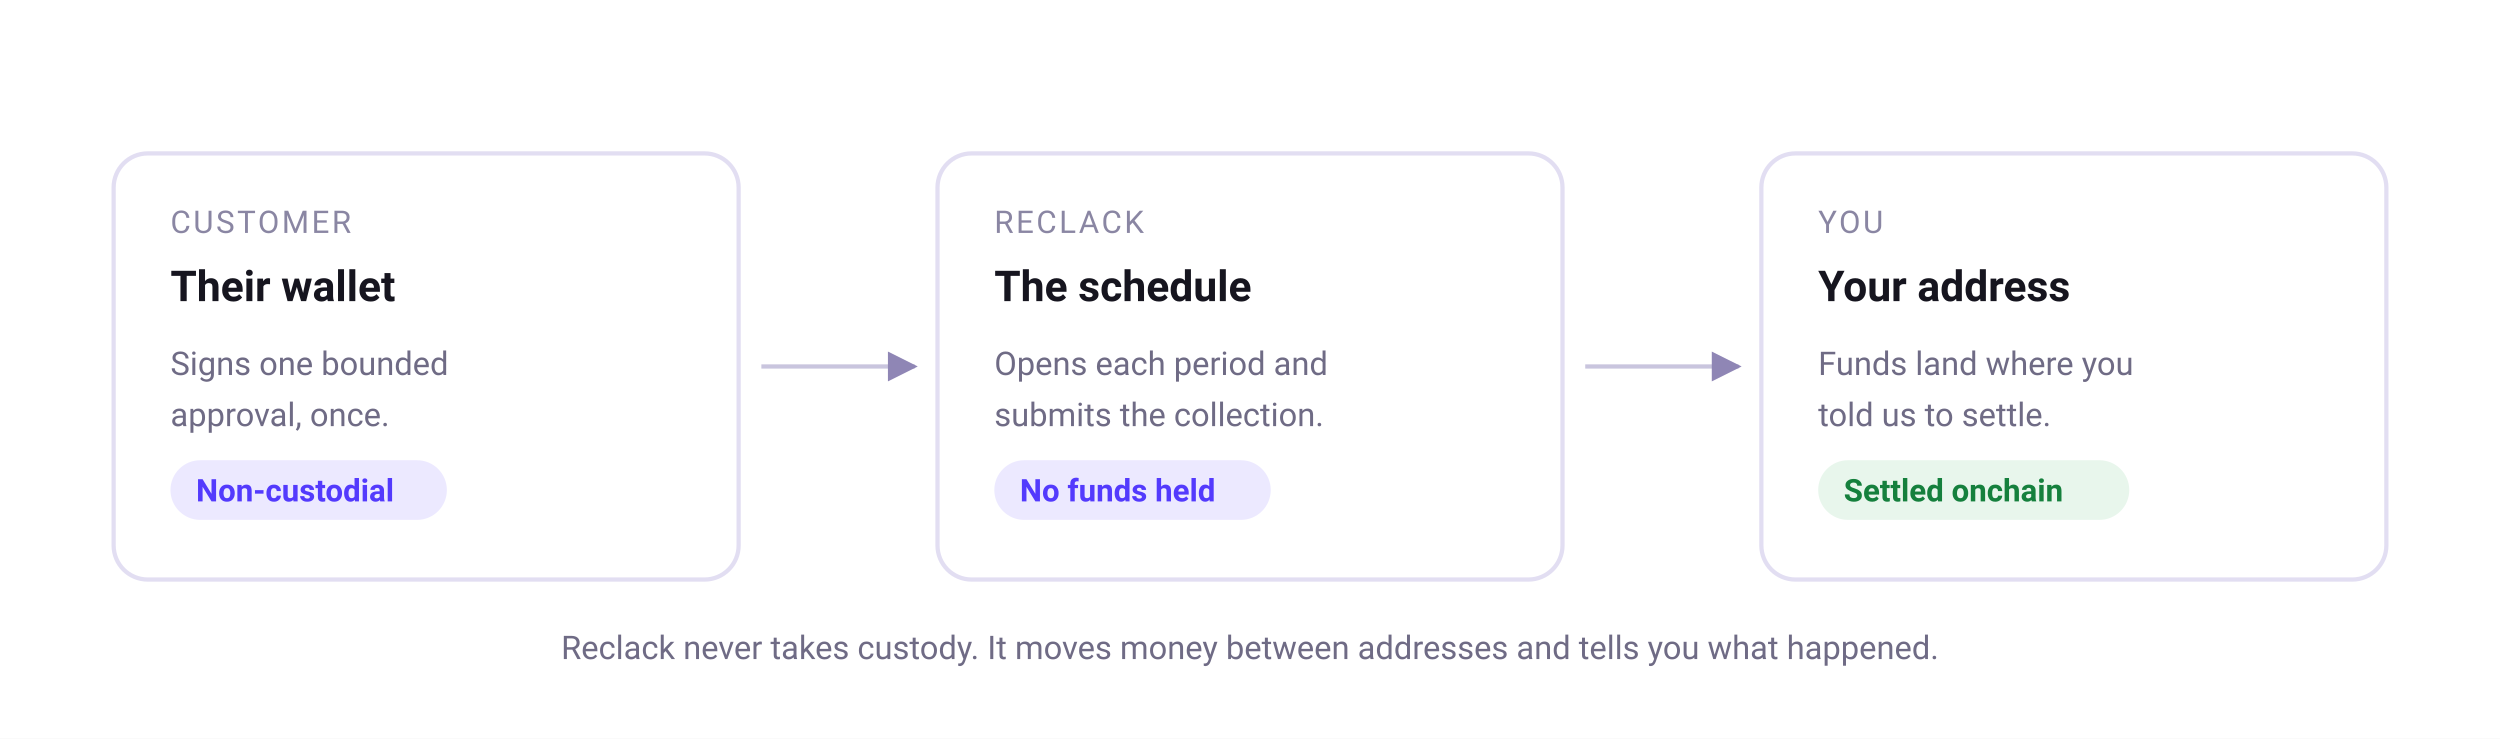
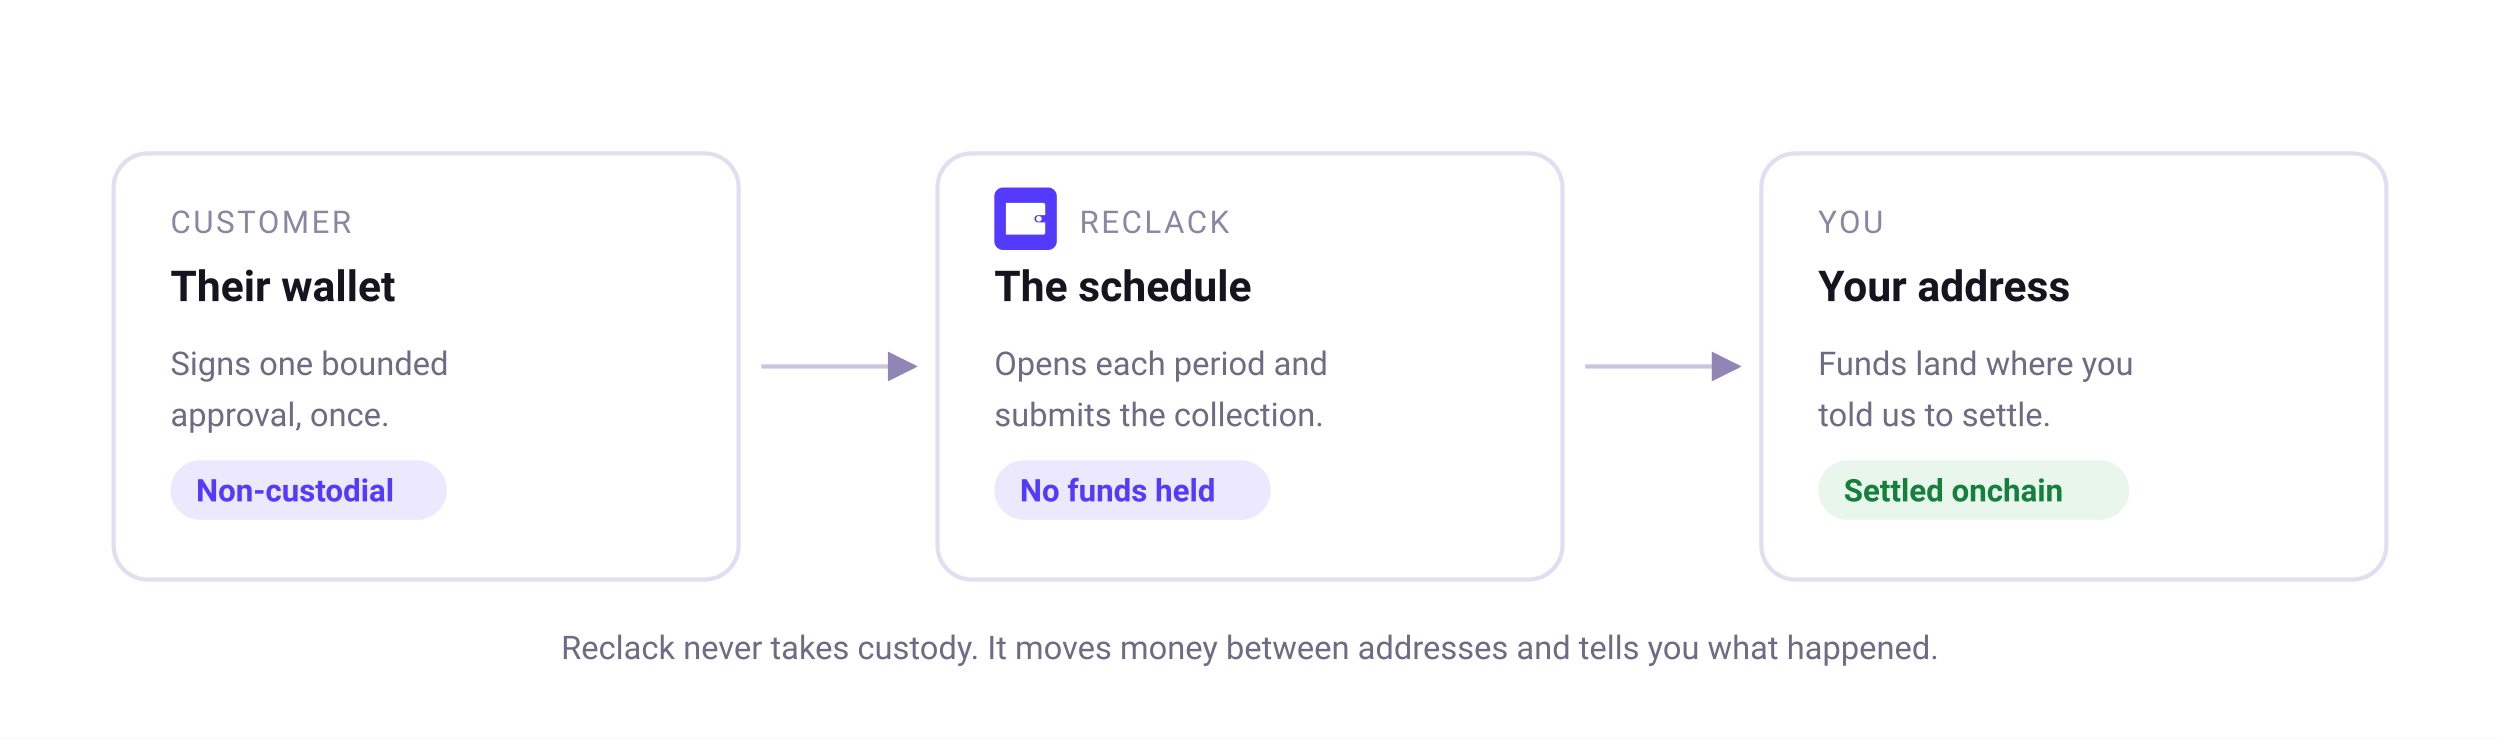
<svg xmlns="http://www.w3.org/2000/svg" viewBox="0 0 880 260" width="880" height="260" role="img" aria-label="Money moves from the customer's wallet to your settlement address">
  <defs>
    <marker id="a2" viewBox="0 0 10 10" refX="9" refY="5" markerWidth="7" markerHeight="7" orient="auto-start-reverse">
      <path d="M 0 0 L 10 5 L 0 10 z" fill="#8f86b5" />
    </marker>
    <style>
      .t { font-family: ui-sans-serif, system-ui, -apple-system, Segoe UI, Roboto, sans-serif; }
      .m { font-family: ui-monospace, SFMono-Regular, Menlo, monospace; }
      .ttl { font-size: 13.5px; font-weight: 600; fill: #16151f; }
      .big { font-size: 15px; font-weight: 600; fill: #16151f; }
      .who { font-size: 11px; fill: #8a86a3; letter-spacing: 0.08em; }
      .note { font-size: 11.5px; fill: #6f6b85; }
      .mono { font-size: 11.5px; fill: #16151f; }
      .monom { font-size: 11.5px; fill: #6f6b85; }
      .rail { stroke: #e2def2; stroke-width: 2; }
      .dot { fill: #533afd; }
      .edge { stroke: #c9c5de; stroke-width: 1.5; fill: none; marker-end: url(#a2); }
    </style>
  </defs>
  <rect width="880" height="260" fill="#ffffff" />
  <g class="t">
    <rect x="40" y="54" width="220" height="150" rx="12" fill="#ffffff" stroke="#e2def2" stroke-width="1.5" />
    <text class="who" x="60" y="82">CUSTOMER</text>
    <text class="big" x="60" y="106">Their wallet</text>
    <text class="note" x="60" y="132">Signs one bounded</text>
    <text class="note" x="60" y="150">approval, once.</text>
    <rect x="330" y="54" width="220" height="150" rx="12" fill="#ffffff" stroke="#e2def2" stroke-width="1.5" />
-     <text class="who" x="350" y="82">RECLACK</text>
+     <g transform="translate(350,66) scale(0.22)">
+       <rect width="100" height="100" rx="14" fill="#533afd" />
+       <g transform="translate(18.50,24.61) scale(0.7) translate(-5,-13.72)">
+         <path d="m 5,13.72 0,72.551 85.408,0 c 2.544,0 4.592,-2.048 4.592,-4.592 l 0,-23.418 -16.531,0 c -4.579,0 -8.265,-3.686 -8.265,-8.265 0,-4.579 3.686,-8.265 8.265,-8.265 l 16.531,0 0,-23.418 c 0,-2.544 -2.048,-4.592 -4.592,-4.592 z m 75.469,29.847 c -3.55,0 -6.429,2.878 -6.429,6.429 0,3.55 2.878,6.429 6.429,6.429 3.55,0 6.429,-2.878 6.429,-6.429 0,-3.551 -2.878,-6.429 -6.429,-6.429 z" fill="#ffffff" />
+       </g>
+     </g>
+     <text class="who" x="380" y="82">RECLACK</text>
    <text class="big" x="350" y="106">The schedule</text>
    <text class="note" x="350" y="132">Opens each period and</text>
    <text class="note" x="350" y="150">submits the collection.</text>
    <rect x="620" y="54" width="220" height="150" rx="12" fill="#ffffff" stroke="#e2def2" stroke-width="1.5" />
    <text class="who" x="640" y="82">YOU</text>
    <text class="big" x="640" y="106">Your address</text>
    <text class="note" x="640" y="132">Funds land where you</text>
    <text class="note" x="640" y="150">told us to settle.</text>
    <rect x="60" y="162" width="97.3" height="21" rx="10.5" fill="#ece9ff" />
    <text class="t" x="69" y="176.5" font-size="11" fill="#533afd" font-weight="600">Non-custodial</text>
    <rect x="350" y="162" width="97.3" height="21" rx="10.5" fill="#ece9ff" />
    <text class="t" x="359" y="176.5" font-size="11" fill="#533afd" font-weight="600">No funds held</text>
    <rect x="640" y="162" width="109.5" height="21" rx="10.5" fill="#e8f6ec" />
    <text class="t" x="649" y="176.5" font-size="11" fill="#15803d" font-weight="600">Settled onchain</text>
    <path class="edge" d="M268,129 L322,129" />
    <path class="edge" d="M558,129 L612,129" />
    <text class="note" x="440" y="232" text-anchor="middle">Reclack never takes custody. It moves money between addresses and tells you what happened.</text>
  </g>
</svg>
